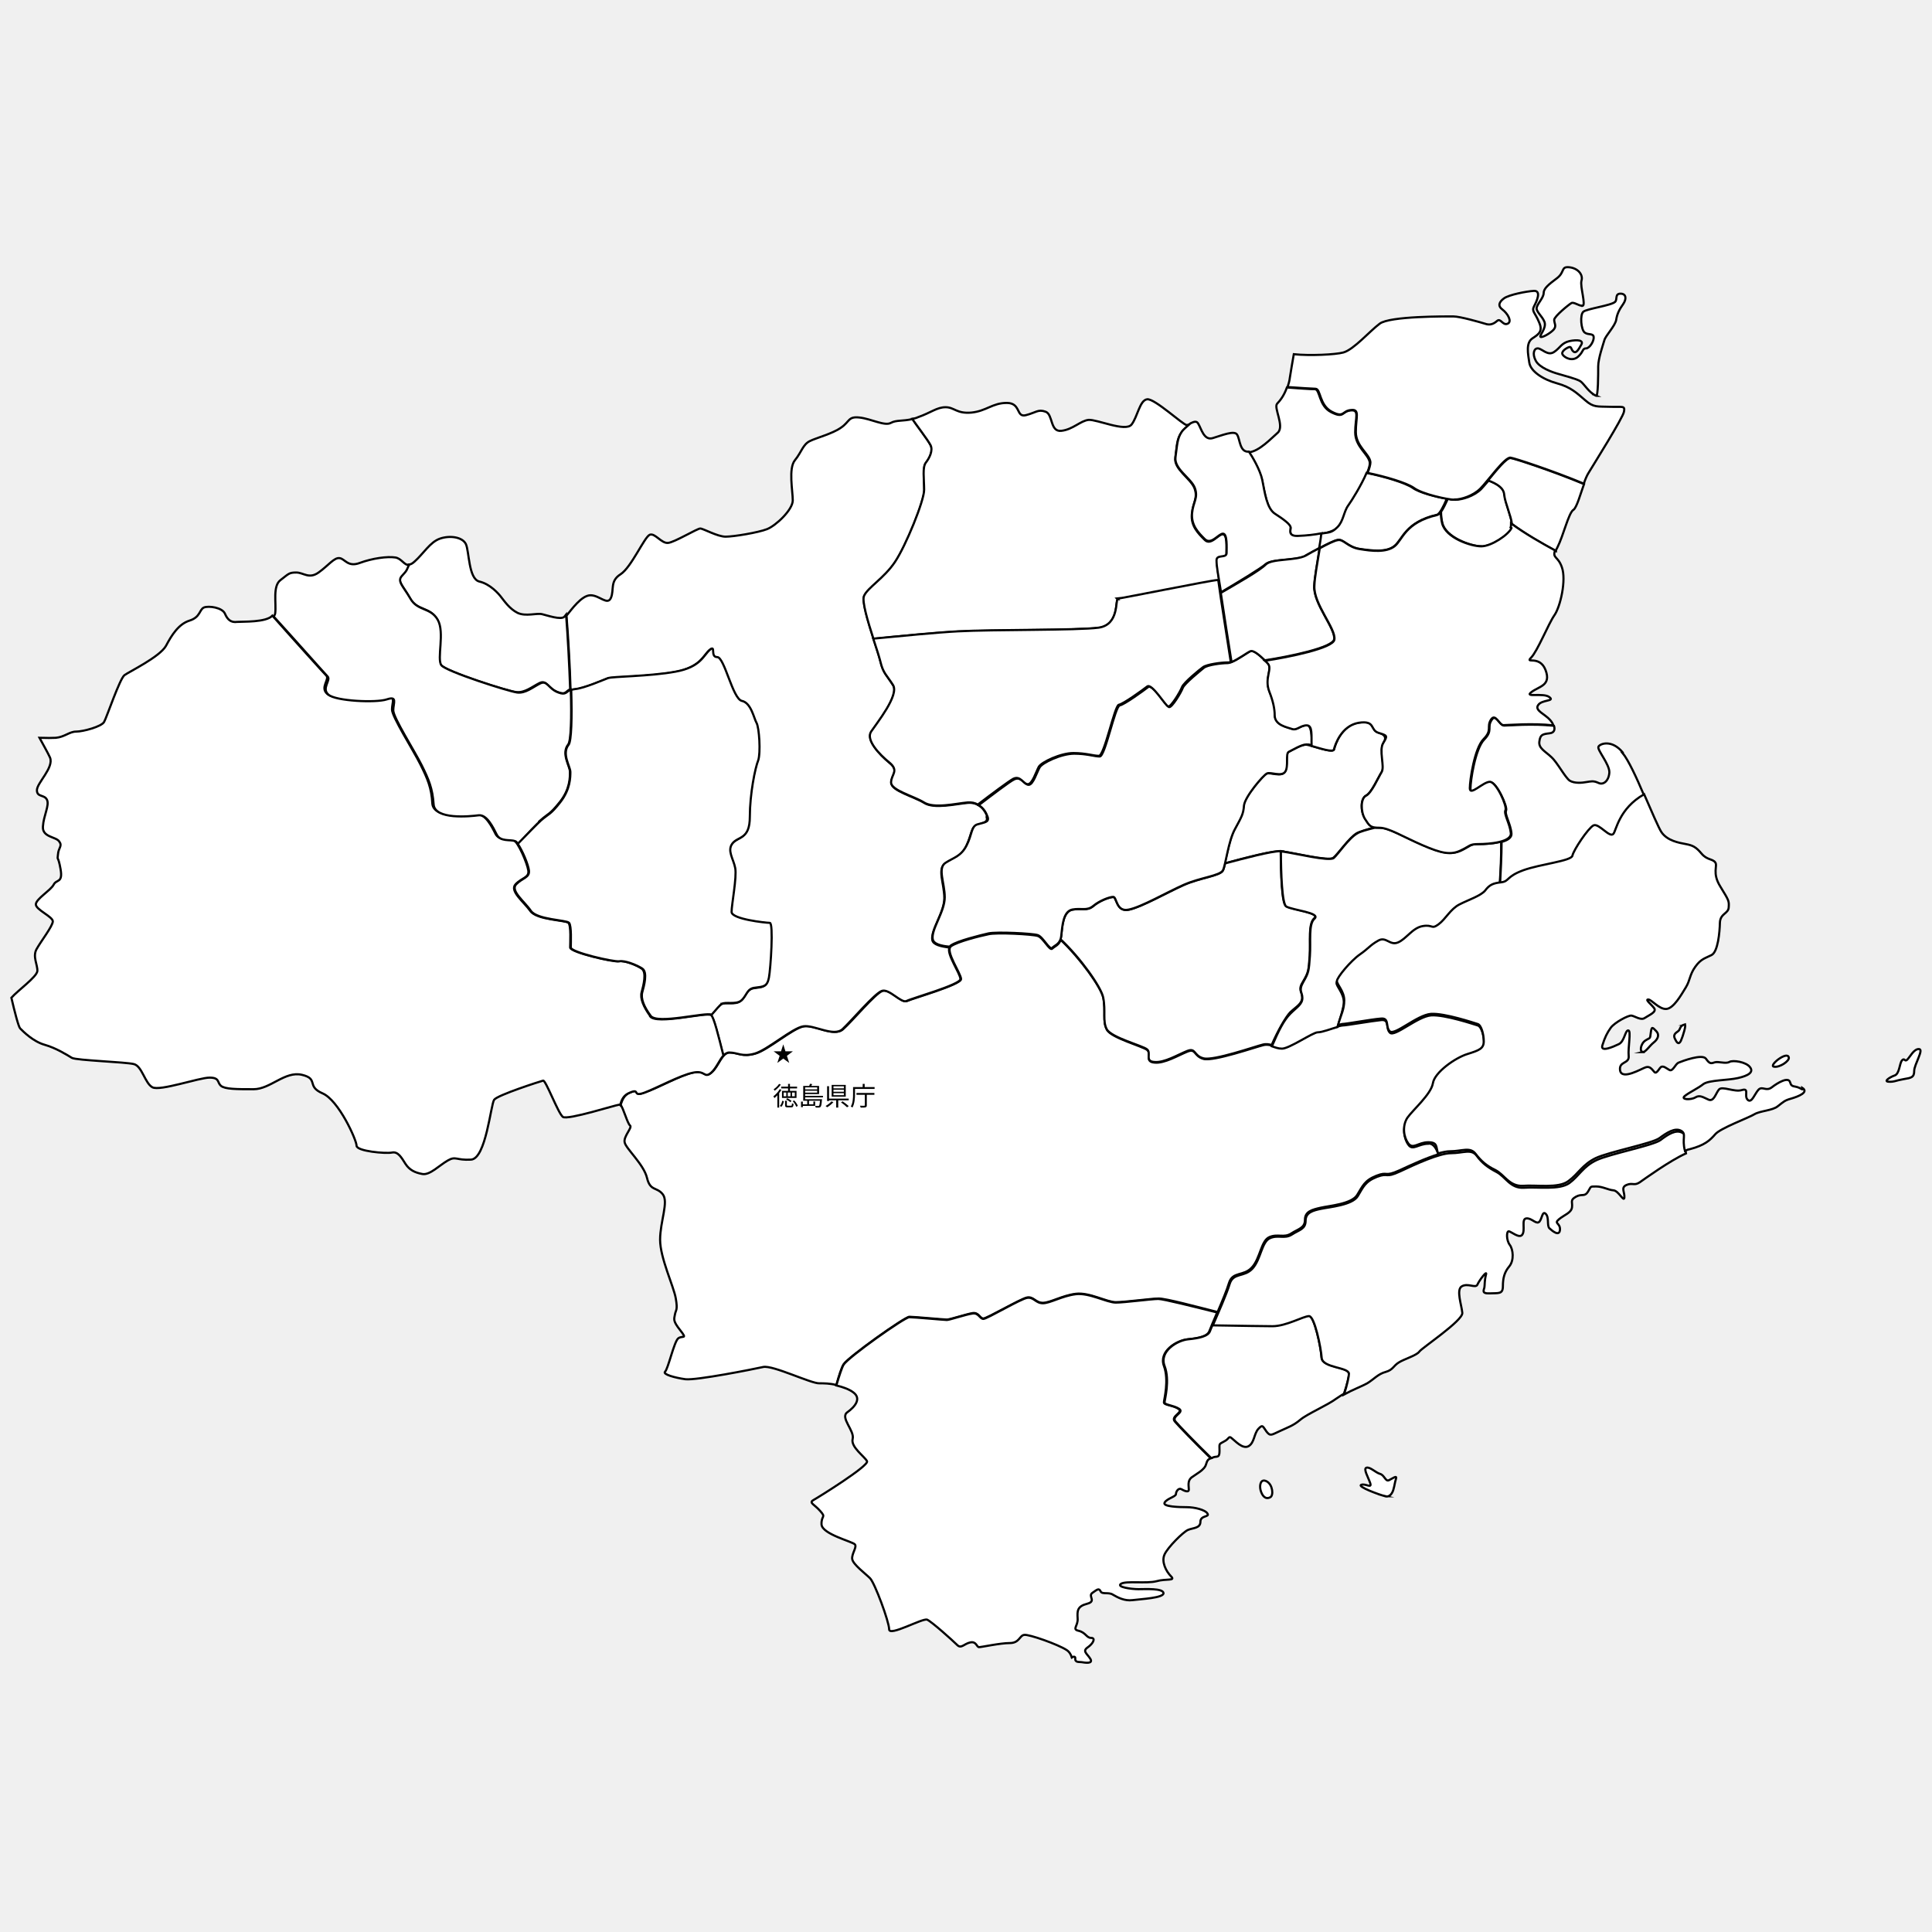
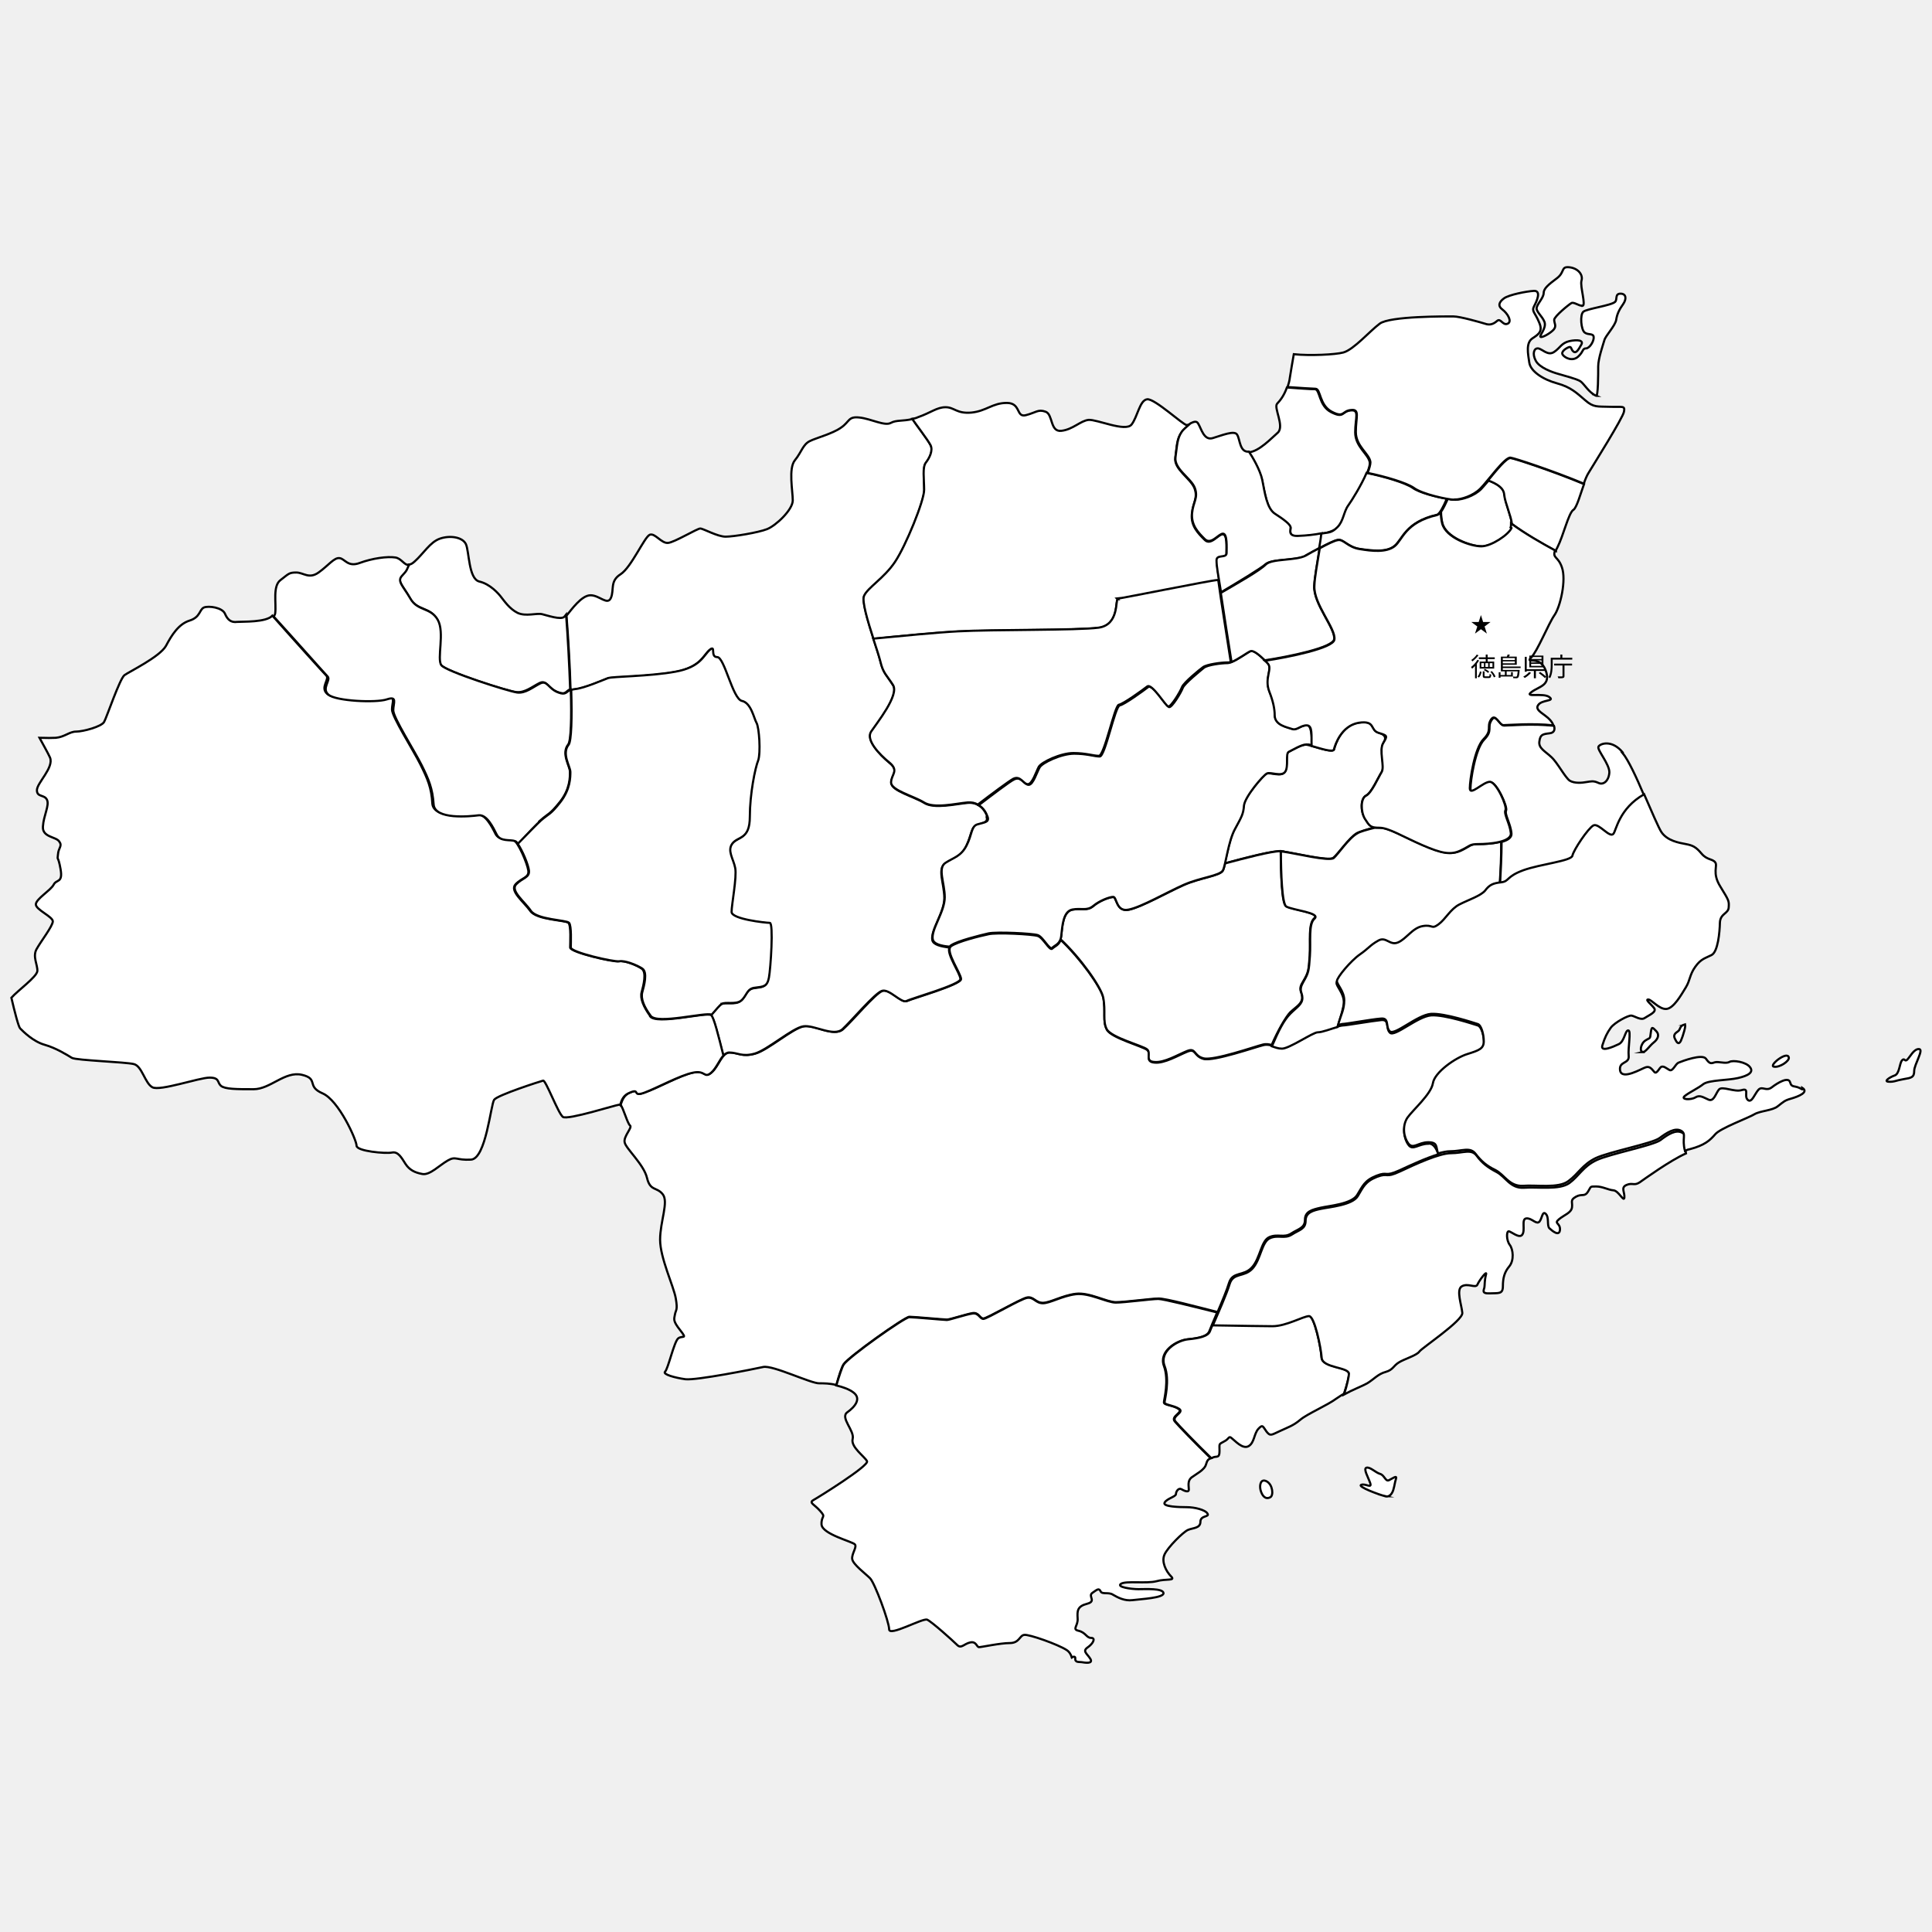
<svg xmlns="http://www.w3.org/2000/svg" style="transition:transform .15s ease-out;transform-origin:center center;transform:translate(0,0) scale(1)" viewBox="0 0 900 900">
  <path fill="#fff" stroke="#000" stroke-miterlimit="10" d="M597.3 396.6c5.9.8 21.7 4.7 23.8 3 2.2-1.7 7.3-9.3 11-11.5 1.3-.7 4.6-1.7 8.5-2.7-2.4-.4-3-1.5-4.7-4.1-2.2-3.4-2.2-9.3.5-10.7 2.5-1.2 5.6-8.5 7.3-11s-1.3-10.2.8-13.6c1.5-2.3.7-3.8-2.2-4.7-4.2-1.3-1.2-5.9-9.3-4.7-8.1 1.3-11 10.2-11.5 12.4s-11-2.1-13.2-2.1-6.4 2.5-8.1 3.4c-1.7.8 0 6.8-1.7 9.3s-6.8 0-8.5.8-10.2 10.7-10.7 14.9-1.3 5.6-4.2 11c-2.2 4.1-3.5 11.5-4.6 15.9 10.3-2.8 23.4-6.2 26.9-5.7Z" class="JP36321" />
  <path fill="#fff" stroke="#000" stroke-miterlimit="10" d="M665.4 532.8c-4.7 0-7.3 3.4-9.3.5-2.2-3-2.9-8.1-.4-11.9 2.5-3.9 11-11 11.9-16.1.8-5.1 10.7-11.9 16.1-13.6 5.6-1.7 7.6-2.5 7.6-5.9s-1.2-7.6-2.9-8.1-15.3-5.1-21.7-4.7c-6.4.5-17 10.2-19.2 8.1s0-6.4-4.2-5.9c-4.2.4-16.1 2.5-17.8 2.5s-9.3 2.9-11.5 2.9-13.2 7.6-16.6 7.6-5.6-2.2-9-1.3c-3.4.8-22.9 7.6-27.7 6.4-4.7-1.3-3.4-5.1-7.6-3.4s-10.7 5.6-15.3 5.1c-4.7-.4-1.3-4.2-3.4-5.9-2.2-1.7-16.6-5.6-18.7-9.3-2.2-3.9-.5-8.5-1.7-14.9-1-4.9-10.7-18.4-19.9-27.1-.8 2.5-2.8 3-3.9 4.1-1.2 1.3-4.2-5.1-6.8-5.9-2.5-.8-19.2-1.7-22.9-.8-3.9.8-14.4 3.4-17.5 5.6-2.9 2.2 4.7 12.7 4.7 15.3s-22.6 9-25.1 10.2-8.1-5.9-11.5-4.7-14.1 14.1-18.3 17.8c-4.2 3.9-13.2-2.2-18.3-1.3-5.1.8-16.6 11-22.6 12.7s-8.1-.5-11.9-.5-5.1 6.4-8.5 9.3-2.5-1.3-8.5 0c-5.9 1.2-16.6 7.3-22.6 9.3-5.9 2.2-1.7-2.2-6.8 0-2.8 1.1-3.6 3.2-4.5 5.8 1.3 1.5 3.2 8.7 4.4 9.6 1.2 1-3.2 5.1-2.5 7.9.6 2.9 8.9 10.2 10.4 16.5s4.5 4.1 7.3 7.6c2.9 3.5-1.2 12.7-1.2 21.2s6.3 21.6 7.3 27.3 0 5.3-.4 7.6c-.4 2.2-1 2.9 2.5 7.3 3.5 4.5 1 2.2-1 3.8-1.9 1.6-4.7 14.3-6.1 15.5-1.2 1.2 4.5 2.8 9.5 3.5 5.1.6 31.7-4.7 36.2-5.7s22.6 7.9 26.3 7.6c1.8 0 4.9 0 7.8.8 1.2-4.4 2.5-8.4 3.4-9.7 2.2-3.4 28.5-22.1 30.6-22.1s16.1 1.3 17.5 1.3 9-2.5 11.9-3c3-.5 3.4 2.5 5.1 2.5s17.5-9.3 20.4-9.8c3-.5 3.9 2.5 7.3 2.5s9-3.4 15.3-4.2c6.4-.8 14.4 3.9 18.7 3.9s16.6-1.7 20-1.7 17.5 3.8 27.4 6.3c2.1-4.9 4.4-10.4 5.3-13.5 1.7-5.6 6.8-3 10.7-7.3 3.9-4.2 4.2-12.4 8.1-14.1s6.8.5 10.2-1.7 6.4-2.5 6.4-6.4 3.4-4.7 7.3-5.6 14.4-1.7 17-5.9 3.4-6.8 9-9 3.4.8 10.7-2.5c5.2-2.4 12.5-5.8 18.2-7.5-1.1-2.8-2.3-5-4.6-5Z" class="JP36368" />
  <path fill="#fff" stroke="#000" stroke-miterlimit="10" d="M519.8 606.8c-4.2 0-12.4-4.7-18.7-3.9-6.4.8-11.9 4.2-15.3 4.2s-4.2-3-7.3-2.5c-3 .4-18.7 9.8-20.4 9.8s-2.2-3-5.1-2.5c-3 .4-10.7 3-11.9 3s-15.3-1.3-17.5-1.3-28.5 18.7-30.6 22.1c-.8 1.3-2.1 5.3-3.4 9.7 3 .7 6.1 1.8 8 3.3 3.8 2.9.6 6.7-2.9 9.2s3.5 8.6 2.5 12.4 5.7 8.3 6.7 10.4-22.8 16.9-25 18.1c-2.2 1.3.4 1.9 3.2 5.1 2.9 3.2.4 1.9.6 6.3.4 4.5 14.3 7.9 15.5 9.2 1.2 1.2-1.6 4.5-1.2 6.9.4 2.5 6.1 6.7 8.3 8.9s8.9 20.3 8.9 23.8 15.5-5.3 17.7-4.5c2.2 1 12 9.8 14 11.8 1.9 1.9 3.2-.6 6.1-1.2s2.9 2.2 4.1 2.2 9.8-1.9 14.3-1.9 4.5-3.5 6.7-3.8c2.2-.4 15.9 4.5 19.7 7 1.2.7 2.1 2.1 2.5 3.5.8-.5 1.7-.5 1.6.4-.2 2.1 1.8 1.6 3 1.8s5.6 1 4-1.6c-1.6-2.5-3.8-3.5-1.2-5.3s3.8-4.4 1.6-4.4-2.5-2.5-5.8-3.3c-3.3-.7-.2-2.3-.5-5.8-.2-3.5-.2-5.6 4.4-6.8s.2-3.5 2.5-5.1 3-2.3 3.8-.7c.7 1.6 3.8.2 5.8 1.6 2.1 1.2 5.3 3 9.1 2.5s14.7-1 14.4-3.3-8.4-1.8-11.7-1.8-10.4-1-8.1-2.5 11.9 0 16.5-1.2c4.6-1.3 9.1 0 6.8-2.3s-4.6-6.8-3-10.2c1.5-3.3 8.6-10.4 10.9-11.4s5.8-.7 5.8-3.8 4.4-2.1 3.3-3.8c-1-1.8-6.1-3-9.6-3s-11.4-.2-10.4-2.1 5.3-2.8 5.3-4 1.2-3 2.5-2.3c1.2.7 3.5 1.8 3.5.2s-.7-4 1.2-5.6c2.1-1.6 6.1-3.5 6.8-6.1.6-2.1 1.1-2.4 2.2-2.9-7.2-7-15.4-15.5-16.7-17.1-2.2-2.5 4.2-4.2 1.7-5.9s-6.8-1.7-6.8-3 2.5-10.2 0-17 5.9-11.9 11-12.4 9.3-1.3 10.2-3.9c.4-1.1 1.9-4.6 3.6-8.6-10-2.5-25.1-6.3-27.4-6.3-3.3 0-15.7 1.7-19.9 1.7Z" class="JP36388" />
  <path fill="#fff" stroke="#000" stroke-miterlimit="10" d="M593.9 239.6c3.9 2.5 7.3 5.1 7.3 6.4s-1.2 4.2 4.2 3.9c5.6-.4 14.9-1.2 17.8-4.2 3-3 3-7.3 5.1-10.2 2.1-3 10.2-16.1 9.8-20-.5-3.9-6.8-7.3-6.8-14.1s2.2-10.7-2.2-10.2c-4.2.5-2.9 3.9-9 .8-5.9-3-5.1-10.7-7.6-10.7s-7.3-.4-13-.8c-1.5 4.2-3.4 6.3-4.6 7.6-1.6 1.9 3.5 10.4.4 13.4-3.2 2.8-8.6 8.6-13.4 9.2h-.2c1.5 2.3 5.2 8.4 6.2 13.1 1.3 5.9 2.2 13.2 5.9 15.8Z" class="JP36404" />
  <path fill="#fff" stroke="#000" stroke-miterlimit="10" d="M606.6 464.7c0-3-2.2-3.4.5-7.6 2.5-4.2 2.5-5.1 3-11.9.4-6.8-.8-14.9 2.2-17.5 3-2.5-10.2-3.9-13.2-5.6-2.1-1.2-2.4-15.9-2.5-25.6-4.5 0-16.4 3.2-25.9 5.7-.4 1.5-.6 2.5-1 3.3-1.2 2.5-10.7 3.4-18.3 6.8s-19.5 10.2-25.5 11.5c-5.9 1.2-5.6-5.9-7.3-5.9s-6.4 1.7-9.3 4.2c-3 2.5-5.6.8-9.8 1.7-4.2.8-4.7 7.6-5.1 11.9-.1.7-.2 1.3-.4 1.8 9.2 8.6 18.9 22.2 19.9 27.1 1.3 6.4-.4 11 1.7 14.9 2.2 3.9 16.6 7.6 18.7 9.3 2.2 1.7-1.2 5.6 3.4 5.9 4.7.5 11-3.4 15.3-5.1 4.2-1.7 2.9 2.2 7.6 3.4 4.7 1.3 24.3-5.6 27.7-6.4 1.6-.4 2.9-.1 4.1.2 3-7 6.7-13.2 8.6-15.2 3-2.8 5.6-4 5.6-7Z" class="JP36302" />
  <path fill="#fff" stroke="#000" stroke-miterlimit="10" d="M699.5 392c-3.4 1-7.6 1.2-10.3 1.2-4.7 0-3.9.8-8.5 3-4.7 2.1-9 1.3-17.8-2.5-9-3.9-15.8-8.1-20-8.1s-1.6 0-2.1-.1c-4 1-7.3 1.9-8.5 2.7-3.9 2.1-9 9.8-11 11.5-2.2 1.7-17.8-2.2-23.8-3h-.8c0 9.7.5 24.4 2.5 25.6 3 1.7 16.1 2.9 13.2 5.6-3 2.5-1.7 10.7-2.2 17.5s-.5 7.6-3 11.9-.5 4.7-.5 7.6-2.5 4.2-5.6 7.3-5.5 8-8.6 15.2c1.5.5 2.9 1.1 4.7 1.1 3.4 0 14.4-7.6 16.6-7.6s6.4-1.7 9.3-2.5c1.5-4.9 2.9-9.3 2.9-11.5 0-4.2-3.4-7.3-3.4-9s6.4-9.3 10.7-12.4c4.2-2.9 4.7-4.2 8.5-6.4 3.9-2.2 5.6 2.5 9.3.8 3.9-1.7 6.8-6.8 11.5-7.6s3.9 1.7 7.3-.8 5.6-7.3 9.8-9.3c4.2-2.2 9.8-3.9 11.9-6.4 2.1-2.4 3.6-3.3 7-3.8.4-5.7.8-13.4.7-19.7z" class="JP36301" />
  <path fill="#fff" stroke="#000" stroke-miterlimit="10" d="M756 350.6c-5.2-6.4-10.9-4.1-11.4-2.7-.6 1.5 5.2 8.1 5.1 11.9-.2 3.8-2.7 6.1-5.1 4.9-2.4-1.1-3.4-.7-5.5-.4-2.1.4-5.6.7-7.8-.6-2.1-1.3-5.8-8.5-8.6-11-2.8-2.7-6.1-4.1-5.6-7.3.4-3.2 1.5-3.4 4.7-3.8 2.2-.2 2.7-1.7 2.1-3.5-9.6-1.1-21.7-.1-23.2-.1-2.2 0-3.9-5.9-5.9-2.5-2.2 3.4.8 4.7-3.4 9s-6.4 19.2-6.4 22.9 6.4-3 9.3-3 8.1 11.5 7.3 13.2 2.2 6.4 2.5 10.7c.2 1.9-1.9 3.2-4.6 3.9 0 6.2-.4 13.8-.7 19.5.2 0 .4 0 .6-.1 3.9-.5 2.2-2.5 10.2-5.6 8.1-3 22.6-4.2 22.9-6.8.4-2.5 7.3-12.7 9.8-14.1s7.6 5.9 9.3 3.9c1.3-1.7 2.7-12 14.3-18.4-3.5-8.3-7.4-16.7-10.1-19.9h.2Z" class="JP36203" />
  <path fill="#fff" stroke="#000" stroke-miterlimit="10" d="M459.9 380.4c-.8-2.5-3.4-6.8-9-6.4-5.6.5-15.8 3-20.4 0-4.7-2.9-15.3-5.6-15.3-9.3s3.9-5.6-.8-9.3c-4.7-3.9-11-10.7-8.5-14.4 2.5-3.9 13.2-17 10.2-21.7-2.9-4.7-4.6-5.6-5.9-11-1.3-5.6-9.3-26.8-7.6-30.6 1.7-3.9 9.3-8.1 14.4-15.8 5.1-7.6 13.6-28.5 13.6-33.6s-.8-10.7.8-12.7c1.7-2.1 3.4-5.5 2.2-8.1-1.2-2.5-7.2-10.2-8.5-12.3-4.7 1.1-7.6.4-10.1 1.8-2.9 1.6-9.2-1.9-14.6-2.5s-4.5 1.9-8.6 4.7c-4.1 2.9-11.4 4.7-14.6 6.3s-3.8 5.1-6.9 8.9-1 14.3-1 18.7-7.9 11.8-12 13.4-15.5 3.5-19.3 3.5-10.4-3.8-11.8-3.8-11.8 6.3-14.9 6.7c-3.2.4-6.1-4.7-8.6-3.8-2.5 1-8.6 15.2-13.6 18.4-5.1 3.2-2.9 7.3-4.5 11s-5.3-1.2-9.5-1.2-8.9 6.7-11.2 9.5c.8 10.2 1.6 23.4 1.9 34.8.5-.2 1.1-.4 1.8-.4 4.2-.4 13.2-4.2 15.3-5.1 2.2-.8 19.5-.8 31.4-3s13.2-7.6 16.1-10.2c3-2.5 0 3.4 3.4 3.4s7.3 19.5 11.5 20.4 5.6 8.1 6.8 10.2c1.3 2.2 2.2 14.1.8 17.5-1.3 3.4-3.9 15.8-3.9 26.3s-5.6 9-8.1 12.4.5 7.3 1.3 11.5-1.7 17-1.7 20.4 16.1 5.1 17.8 5.1.5 21.2-.4 25.5c-.8 4.2-2.5 4.2-6.4 4.7-3.9.4-3.9 3.9-6.4 5.9-2.5 2.2-7.6.4-9.3 1.7-.7.5-2.7 2.5-4.7 5.1h.1c1.3 1.1 3.4 9.7 5.7 18.8.8-.8 1.7-1.5 2.8-1.5 3.9 0 5.9 2.2 11.9.5 5.9-1.7 17.5-11.9 22.6-12.7s14.1 5.1 18.3 1.3c4.2-3.9 14.9-16.6 18.3-17.8s9 5.9 11.5 4.7c2.5-1.3 25.1-7.6 25.1-10.2s-6.6-11.7-5.1-14.7c-4-.5-7.6-1.3-8-3.5-.8-4.7 5.6-12.7 5.6-19.5s-3.4-13.6.4-16.1c3.9-2.5 7.3-3 9.8-8.1s2.2-9 5.1-9.8c2.7-1.2 5.2-1.2 4.4-3.8z" class="JP36207" />
  <g fill="#fff" stroke="#000" stroke-miterlimit="10" class="JP36208">
    <path d="M302.8 473.2c-3-4.2-4.7-8.1-3.9-11 .8-3 2.5-9.3 0-11s-8.1-3.9-10.7-3.4c-2.5.5-22.6-4.2-22.6-6.4s.5-10.2-.8-11.5-14.9-1.3-17.8-5.6c-3-4.2-9.8-9.3-6.8-12.4s6.4-3 5.9-6.4-4.7-13.2-6.8-14.1c-2.2-.8-6.8.4-8.5-3s-4.7-9.3-8.5-9c-3.8.5-20.4 2.2-20.9-5.1-.4-7.3-2.2-11.5-5.6-18.3s-13.2-22.1-13.2-25.5 2.2-6.8-3-5.1c-5.1 1.7-23.8.8-27.2-2.2s1.3-6.8-.4-8.5c-1.1-1.1-15.2-16.7-25.1-27.9-3 3.2-13.8 2.7-16.4 2.9-2.9.4-4.5-1-5.7-3.8-1.2-2.9-7.6-3.8-9.8-2.9-2.2 1-1.6 4.5-6.7 6.1s-8.3 6.7-11 11.8c-2.9 5.1-17.1 12-19.3 13.6s-8.3 19.7-9.5 21.8c-1.2 2.2-9.8 4.5-13 4.5s-5.3 2.5-9.5 2.9c-1.5.1-4.4.1-7.6 0 1.9 3.5 3.9 7 4.9 9.2 1.9 4.7-6.1 11.8-6.1 15.2s3.5 1.9 4.7 4.5-1.6 7.3-1.9 12.4c-.4 5.1 6.1 4.7 7.6 7 1.6 2.2-.4 2.8-.6 6.1-.4 3.2 0 0 1.2 6.7s-1.9 4.7-3.2 7.3-8.3 6.7-8.3 9.2 7.9 5.7 7.9 7.9-5.7 9.5-7.6 13 .6 7.3.4 10.2c-.4 2.8-9 8.9-12.1 12.4 1.5 6.4 3.3 13.5 4.1 14.3 1.6 1.6 6.1 6.1 11.4 7.6s10.4 4.7 12.7 6.1c2.2 1.2 25 1.9 28.9 2.9 3.8 1 5.1 8.9 8.6 10.8s21.8-4.5 26.6-4.5 3.5 2.2 5.3 3.8c1.9 1.6 7.3 1.6 15.2 1.6s14.6-8.6 22.6-6.7c7.9 1.9 1.9 5.3 9.5 8.6 7.6 3.2 15.9 21.8 15.9 24.4s13.6 3.8 16.5 3.2 4.5 2.5 6.3 5.3c1.9 2.9 4.5 4.1 7.9 4.7 3.5.6 7.9-4.1 11.8-6.3 3.8-2.2 3.8 0 10.8-.4s9.2-25.7 10.8-27.9 21.6-8.6 22.8-8.9c1.2-.4 7 15.2 9.2 16.9 2.2 1.6 25-5.7 26.3-5.7s.2 0 .4.2c.7-2.7 1.7-4.7 4.5-5.8 5.1-2.2.8 2.2 6.8 0 5.9-2.2 16.6-8.1 22.6-9.3 5.9-1.3 5.1 2.9 8.5 0 2.4-2.1 3.8-5.9 5.7-8-2.3-9.1-4.4-17.7-5.7-18.8-2.1-1.6-25.5 4.7-28.5.5zM190.9 278.7c3.4 5.9 9.3 3.9 12.7 9.8s-.5 18.3 1.7 21.2c2.1 3 31.4 12.4 35.3 12.7 3.9.4 7.3-2.5 10.7-4.2s3.9 2.5 8.5 4.2c3.9 1.5 3.6-.4 5.8-1.3-.4-11.4-1.1-24.6-1.9-34.8-.4.5-.6.7-.8 1-1.6 1.6-7.9-.6-10.4-1.2s-7.6 1.2-11.4-.6c-3.8-1.9-6.3-5.7-7.6-7.3-1.2-1.6-5.1-6.1-10.2-7.3s-4.7-14.3-6.3-17.5-7.3-4.1-12-2.5-7.6 6.9-12 10.8c-1.1 1-1.9 1.3-2.7 1.3-1 2.2-2.1 4-3.2 5-2.4 2.5.5 4.7 3.9 10.7z" class="JP36208" />
  </g>
  <path fill="#fff" stroke="#000" stroke-miterlimit="10" d="M251.8 382.1c3.9-3.4 4.2-2.5 9-8.5s4.7-11.5 4.7-14.1-4.2-8.5-.8-12.7c1.3-1.7 1.6-12.5 1.2-25.5-2.2.8-2.1 2.7-5.8 1.3-4.7-1.7-5.1-5.9-8.5-4.2s-6.8 4.7-10.7 4.2-33.1-9.8-35.3-12.7c-2.2-3 1.7-15.3-1.7-21.2s-9.3-3.9-12.7-9.8-6.4-8.1-3.9-10.7 2.2-2.9 3.2-5c-2.3.1-3.4-3-6.3-3.5-3.8-.6-10.8.4-16.5 2.5-5.7 2.2-7-1.9-9.5-2.2-2.5-.4-5.3 3.5-9.8 6.7s-7 0-10.4 0-3.5.6-7.3 3.5c-3.8 2.8-1.9 10.8-2.5 15.5-.1.6-.4 1.1-.7 1.5 10 11 24 26.8 25.1 27.9 1.7 1.7-3 5.6.4 8.5 3.4 3 22.1 3.9 27.2 2.2s3 1.7 3 5.1 9.8 18.7 13.2 25.5 5.1 11 5.6 18.3 17 5.6 20.9 5.1 6.8 5.6 8.5 9 6.4 2.2 8.5 3c.5.1 1 .7 1.6 1.6 4.1-5 8.6-9.6 10.6-11.3z" class="JP36489" />
  <path fill="#fff" stroke="#000" stroke-miterlimit="10" d="M336.1 467.7c1.7-1.2 6.8.5 9.3-1.7s2.5-5.6 6.4-5.9c3.9-.5 5.6-.5 6.4-4.7s2.2-25.5.4-25.5-17.8-1.7-17.8-5.1 2.5-16.1 1.7-20.4-3.9-8.1-1.3-11.5 8.1-1.7 8.1-12.4 2.5-22.9 3.9-26.3c1.2-3.4.5-15.3-.8-17.5-1.2-2.1-2.5-9.3-6.8-10.2s-8.1-20.4-11.5-20.4-.5-5.9-3.4-3.4c-3 2.5-4.2 8.1-16.1 10.2-11.9 2.2-29.4 2.2-31.4 3-2.2.8-11 4.7-15.3 5.1-.7.1-1.3.2-1.8.4.4 13 .1 23.8-1.2 25.5-3.4 4.2.8 10.2.8 12.7s0 8.1-4.7 14.1-5.1 5.1-9 8.5c-1.9 1.7-6.3 6.3-10.8 10.9 2.2 3.2 4.9 9.7 5.2 12.4.4 3.4-3 3.4-5.9 6.4-3 3 3.9 8.1 6.8 12.4 2.9 4.2 16.6 4.2 17.8 5.6s.8 9.3.8 11.5 20 6.8 22.6 6.4c2.5-.5 8.1 1.7 10.7 3.4s.8 8.1 0 11c-.8 3 .8 6.8 3.9 11 2.9 4.2 25.9-1.9 28.4-.5 2.1-2.5 4-4.6 4.7-5.1h-.1Z" class="JP36468" />
  <path fill="#fff" stroke="#000" stroke-miterlimit="10" d="M608.8 337.8c-2.9 0-4.7 2.5-6.8 1.7-2.2-.8-8.1-1.7-8.1-6.4s0-4.7-2.5-11c-2.5-6.4 1.7-10.7-.8-13.2s-6.4-6.4-8.1-5.6-8.1 5.6-10.7 5.6-9.3.8-11 2.2-9 7.3-9.8 9.3c-.8 2.2-5.1 9.3-6.4 9-1.3-.5-7.6-11-9.8-9.3s-11 8.1-13.2 8.5c-2.2.5-6.8 23.8-9.3 23.8s-5.9-1.3-11.9-1.3-14.9 4.2-16.1 6.4c-1.3 2.2-3 8.1-5.1 8.1s-3.4-4.2-6.8-2.5c-2.1 1-10.2 7.2-16.5 12 2.4 1.3 3.6 3.8 4.2 5.5.8 2.5-1.7 2.5-4.7 3.4-3 .8-2.5 4.7-5.1 9.8s-5.9 5.6-9.8 8.1-.4 9.3-.4 16.1-6.4 14.9-5.6 19.5c.4 2.3 4 3.2 8 3.5.1-.2.2-.5.5-.6 3-2.1 13.6-4.7 17.5-5.6 3.9-.8 20.4 0 22.9.8s5.6 7.3 6.8 5.9c1.3-1.3 3.9-1.7 4.2-5.9.5-4.2.8-11 5.1-11.9 4.2-.8 6.8.8 9.8-1.7s7.6-4.2 9.3-4.2 1.3 7.3 7.3 5.9c5.9-1.2 17.8-8.1 25.5-11.5 7.6-3.4 17-4.2 18.3-6.8s2.5-13.6 5.6-19.2c3-5.6 3.9-6.8 4.2-11 .5-4.2 9-14.1 10.7-14.9s6.8 1.7 8.5-.8 0-8.5 1.7-9.3 5.9-3.4 8.1-3.4 1.6.2 2.8.6c-.2-4.6-.5-9.5-2.3-9.5h-.2Z" class="JP36342" />
  <path fill="#fff" stroke="#000" stroke-miterlimit="10" d="M571.3 257.9c0-2.5.5-9-1.7-9s-5.6 5.6-8.5 2.5c-3-3-6.4-6.4-5.9-11.9.5-5.6 2.9-7.3 1.3-11.9-1.7-4.7-9.8-9-9-14.4.8-5.6.6-8.6 3-11.9.6-.8 2.2-2.3 4-3.8-.6.2-1.2.5-1.7.5-1.6 0-14.9-12.4-18.4-12s-4.5 8.3-7.3 11.8c-2.9 3.5-16.1-2.5-20-2.2-3.8.4-7.3 4.5-12.7 5.1-5.3.6-3.8-7.6-7.3-8.9s-4.5.4-9.2 1.6-2.2-5.7-8.9-5.7-9.5 3.8-16.5 4.5c-6.9.6-7.9-2.5-12-2.5s-6.7 2.5-13 4.7c-.8.4-1.8.6-2.5.7 1.3 2.2 7.2 9.7 8.5 12.3 1.2 2.5-.5 5.9-2.2 8.1s-.8 7.6-.8 12.7-8.5 26-13.6 33.6-12.7 11.9-14.4 15.8c-1.1 2.4 1.8 12 4.4 20 12.6-1.3 29.7-2.9 39.4-3.4 16.6-.8 55.7-.5 65.5-1.7s7.6-13.2 9-13.2 43.8-8.5 46.8-8.5h.4c-.7-5.1-1.2-8.6-1.2-9.3 0-3.2 4.6-1.1 4.6-3.6Z" class="JP36206" />
  <path fill="#fff" stroke="#000" stroke-miterlimit="10" d="M520.7 279.2c-1.2 0 .8 11.9-9 13.2s-48.9.8-65.5 1.7c-9.6.5-26.8 2.2-39.4 3.4 1.5 4.5 2.8 8.6 3.3 10.6 1.3 5.6 3 6.4 5.9 11 3 4.7-7.6 17.8-10.2 21.7s3.9 10.7 8.5 14.4c4.7 3.9.8 5.6.8 9.3s10.7 6.4 15.3 9.3c4.7 3 14.9.5 20.4 0 1.9-.1 3.4.2 4.7 1 6.4-4.9 14.6-11 16.5-12 3.4-1.7 4.7 2.5 6.8 2.5s3.9-5.9 5.1-8.1c1.3-2.2 10.2-6.4 16.1-6.4s9.3 1.3 11.9 1.3 7.3-23.4 9.3-23.8c2.2-.4 11-6.8 13.2-8.5s8.5 9 9.8 9.3c1.2.4 5.6-6.8 6.4-9 .8-2.1 8.1-8.1 9.8-9.3 1.7-1.3 8.5-2.2 11-2.2s1.2-.2 1.9-.5c-1.7-11.2-4.4-27.6-5.8-37.9h-.4c-2.9.1-45.4 8.7-46.7 8.7z" class="JP36205" />
  <path fill="#fff" stroke="#000" stroke-miterlimit="10" d="M608.4 258.7c1.8-1 4.1-2.3 6.4-3.5.4-2.2.7-4.5 1-6.8-3.5.7-7.5 1.1-10.4 1.2-5.6.5-4.2-2.5-4.2-3.9s-3.4-3.9-7.3-6.4c-3.8-2.5-4.7-9.8-5.9-15.8-1-4.7-4.7-10.9-6.2-13.1-4.4.4-4.1-5.8-5.5-7.9-1.2-2.2-7.3.4-11.4 1.6s-5.3-4.5-6.7-6.7c-.8-1.6-2.3-.8-3.6-.2-1.8 1.6-3.4 2.9-4 3.8-2.3 3.3-2.2 6.4-3 11.9-.8 5.6 7.3 9.8 9 14.4 1.7 4.7-.8 6.4-1.3 11.9-.4 5.6 3 9 5.9 11.9 3 3 6.4-2.5 8.5-2.5s1.7 6.4 1.7 9-4.7.5-4.7 3.4.8 7 2.1 14.9c7.6-4.5 18.9-11.3 20.9-13.2 3.2-2.5 14.2-1.3 18.9-3.9h-.2Z" class="JP36405" />
  <path fill="#fff" stroke="#000" stroke-miterlimit="10" d="M623.2 251.5c2.5-.5 4.7 3.4 10.2 4.2 5.6.8 12.4 1.7 16.1-1.3 3.9-3 5-11.2 19.9-14.6 1.3-.4 3-3.8 4.6-7.5-5-.8-12.9-2.8-16-5.1-3.4-2.3-13-5.2-21.4-6.9-2.3 5.5-6.9 12.9-8.5 15.1-2.2 3-2.2 7.3-5.1 10.2s-4.2 2.3-7.5 3c-.2 2.2-.6 4.5-1 6.8 3.6-1.9 7-3.6 8.6-3.9z" class="JP36403" />
  <path fill="#fff" stroke="#000" stroke-miterlimit="10" d="M621.5 297.9c.8-5.1-9.8-16.6-9.3-25.1.2-4 1.5-10.6 2.5-17.5-2.3 1.2-4.6 2.4-6.4 3.5-4.7 2.5-15.8 1.3-18.7 4.2s-13.2 8.7-20.9 13.2c1.5 10 3.5 22.9 5 32.2 3-1.2 7.3-4.4 8.7-5 1.5-.7 4.4 1.9 6.8 4.2 11.3-1.7 31.7-5.9 32.3-9.8Z" class="JP36341" />
  <path fill="#fff" stroke="#000" stroke-miterlimit="10" d="M689.9 254.6c4.7.1 12.9-5.3 14.2-8.3 1.3-2.9-2.8-11-3.2-15.8-.2-3-3.2-5.1-7.4-6.7-1.5 1.7-2.7 3.2-3.5 4-3.4 3.4-9 5-12 5s-1.9-.2-3.5-.5c-1.1 2.4-2.2 4.7-3.2 6.1 0 1.8.2 3.6.6 5.2 1.5 6.7 13.2 10.8 18 10.9Z" class="JP36402" />
  <path fill="#fff" stroke="#000" stroke-miterlimit="10" d="M733 237.5c1.6-1.3 3.2-7.3 4.9-12-14.9-6.2-32.4-11.9-34.1-12.1-1.9-.4-6.8 5.8-10.6 10.4 4.2 1.6 7.3 3.5 7.5 6.6.4 3.9 3.3 10.1 3.6 13.7 6.3 4.7 14.7 9.5 20.5 12.6 0-.5.4-1.1.7-1.7 2.9-5.8 5.1-15.7 7.4-17.5Z" class="JP36401" />
  <path fill="#fff" stroke="#000" stroke-miterlimit="10" d="M704.1 246c-1.3 3-9.3 8.5-14.1 8.5s-16.5-3.9-18.2-10.7c-.4-1.6-.6-3.5-.7-5.2-.5.7-1.1 1.2-1.6 1.3-15.1 3.5-16.1 11.7-19.9 14.6-3.9 3-10.7 2.2-16.1 1.3-5.6-.8-7.6-4.7-10.2-4.2-1.6.2-5 1.9-8.5 3.8-1.1 6.9-2.4 13.5-2.5 17.5-.5 8.5 10.2 20 9.3 25.1-.6 3.9-21 8.1-32.3 9.8.5.4.8.8 1.2 1.2 2.5 2.5-1.7 6.8.8 13.2 1.7 4.3 2.5 7.9 2.5 11 0 4.7 5.9 5.6 8.1 6.4s3.9-1.7 6.8-1.7 2.1 4.7 2.3 9.6c3.9 1.1 10.1 3.2 10.4 1.6.5-2.1 3.4-11 11.5-12.4 8.1-1.2 5.1 3.4 9.3 4.7s4.2 1.3 2.2 4.7c-2.2 3.4.8 11-.8 13.6s-4.7 9.8-7.3 11c-2.5 1.3-2.5 7.3-.5 10.7 2.2 3.4 2.5 4.2 6.8 4.2s11 4.2 20 8.1 13.2 4.7 17.8 2.5c4.7-2.2 3.9-3 8.5-3s15.3-.8 14.9-5.1-3.4-9-2.5-10.7-4.2-13.2-7.3-13.2-9.3 6.8-9.3 3 2.2-18.7 6.4-22.9 1.3-5.6 3.4-9 3.9 2.5 5.9 2.5 13.6-1 23.2.1c-.2-.8-.8-1.7-1.5-2.5-2.3-2.7-7.3-4.4-5.6-6.9 1.7-2.7 8.1-1.7 5.2-3.8-2.8-2.1-11.9.4-8.3-2.3 3.5-2.7 9.3-3 6.6-10.2s-9.7-2.8-6.8-5.8c3-3 8.1-15.8 10.9-19.8s5.6-16.4 3.5-22.3c-1.8-5.3-4.5-4.1-3.2-7.9-5.9-3.2-14.2-7.9-20.5-12.6 0 .7 0 1.5-.2 1.9z" class="JP36201" />
  <g fill="#fff" stroke="#000" stroke-miterlimit="10" class="JP36383">
    <path d="M628.3 639.6c-.5-3-12.4-2.5-12.7-7.3s-3.4-19.5-5.9-19.5-10.7 4.7-17 4.7-15.3-.2-27.8-.4c-.6 1.3-1 2.4-1.2 2.9-.8 2.5-5.1 3.4-10.2 3.9s-13.6 5.6-11 12.4 0 15.8 0 17 4.2 1.3 6.8 3-3.8 3.4-1.7 5.9c1.3 1.6 9.5 10.1 16.7 17.1.2 0 .5-.2.8-.4 1.8-.7 3 .5 3-3s-.5-3 2.1-4.4c2.5-1.2 2.1-2.8 3.5-1.6 1.6 1.2 5.1 5.3 7.9 3.8 2.8-1.6 2.5-5.8 4.6-8.1s2.1-1 3.8 1.3c1.8 2.3 2.3 1.5 6.1-.2 3.8-1.8 6.3-2.5 9.6-5.3s12.4-6.6 17-10c1.1-.7 2.2-1.5 3.4-2.2 1.5-4.5 2.5-8.5 2.3-9.7ZM591.7 697.5c-2.3 1.2-3.8-.8-4.5-3.4-.6-2.5.2-5.5 2.9-4 2.8 1.5 3.3 6.6 1.6 7.4ZM645.3 697c-2.9-.7-13.1-4.5-11.2-5.3s5.1 1.9 4.2-.8-3.4-6.8-1.7-7.2 4.2 2.3 6.3 2.9 2.5 3.8 4.2 2.9c1.7-.8 3.8-2.5 3.2-.6s-.6 2.9-1.1 4.6c-.4 1.8-1.7 4.2-4 3.5Z" class="JP36383" />
  </g>
  <path fill="#fff" stroke="#000" stroke-miterlimit="10" d="M783.7 527.7c-3-1.7-6.8.8-10.2 3.4-3.4 2.5-23.4 6.4-29.7 9.3-6.4 3-8.1 7.3-12.7 10.7-4.7 3.4-14.9 1.7-21.2 2.2-6.4.4-8.5-5.1-12.7-7.3s-6.8-4.2-9.3-7.6-6.4-1.2-11.9-1.2-16.6 5.1-23.8 8.5c-7.3 3.4-5.1.4-10.7 2.5-5.6 2.2-6.4 4.7-9 9-2.5 4.2-13.2 5.1-17 5.9-3.9.8-7.3 1.7-7.3 5.6s-3 4.2-6.4 6.4-6.4 0-10.2 1.7c-3.9 1.7-4.2 9.8-8.1 14.1s-9 1.7-10.7 7.3c-1.3 4.4-5.6 14.1-7.8 19.2 12.4.2 24.8.4 27.8.4 6.4 0 14.4-4.7 17-4.7s5.6 14.9 5.9 19.5c.5 4.7 12.4 4.2 12.7 7.3 0 1.1-.8 5.2-2.3 9.7 4-2.2 8.5-3.9 10.8-5.2 3-1.8 5.1-4.4 8.6-5.3 3.5-1 3.5-2.8 6.1-4.4 2.5-1.6 8.4-3.3 9.6-5.1 1.3-1.8 20.3-14.4 20-18s-3-10.9-.2-12.4c2.8-1.6 6.3 1 7.2-.7.7-1.8 4.9-7.4 4-4.6-.7 2.8-.5 4.6-.7 5.8s-1.6 3 2.5 2.8c4-.2 6.1.5 6.1-3.3s.7-6.6 3-9.3c2.3-2.8 1.8-7.9.2-10s-1.6-6.3-.5-6.3 4.9 3.5 6.3 1.6c1.6-2.1-.5-7.2 1.8-7.6s4.4 2.5 5.8 1.8c1.6-.7 1.6-5.6 3.3-4 1.8 1.6.5 5.6 1.8 6.8s4.6 4 4.9.7c.2-3.3-3-2.8-.5-4.9s5.8-3 6.1-5.6-1-3.3 1.8-4.9 4 .2 5.6-2.3.7-2.5 3.8-2.5 5.6 1.6 8.1 1.8 4.9 5.8 5.1 3.3-1.8-4.6 1-5.8 3.5.5 6.1-1.2c2.3-1.6 14.2-10.2 21.6-13.5-1.3-6.1 1-8.1-1.6-9.6Z" class="JP36387" />
  <g fill="#fff" stroke="#000" stroke-miterlimit="10" class="JP36204">
    <path d="M839.4 507.4c-3.4-2.1-4.7-.4-5.5-3.2-.7-2.8-5.8.2-8.5 2.3s-4.4-.7-6.2 1.1c-1.8 1.9-3.2 6.6-5.1 4.7-1.8-1.9 1-5.6-2.7-4.5-3.5 1.1-9.2-2.1-10.7-.2s-2.3 5.6-4.7 4.7c-2.4-1-4.1-2.4-6.2-1.1s-7.2 1.1-4.9-.7 6.1-3.5 8.6-5.5c2.7-1.9 11.3-1.7 16.1-2.8s7.5-2.7 5.6-5.1c-1.8-2.4-7.9-3.4-9.6-2.4s-5.2-.4-6.9.2-2.3.7-4-1.7-11 1.1-12.7 1.8-2.7 4.4-4.4 3.4-2.4-1.7-3.5-1.5-2.3 3.9-3.5 2.4c-1.3-1.5-2.1-2.7-4-2.1s-11 6.1-11.9 1.5c-.7-4.5 4.4-3 4-6.8s1.3-11.9-.2-11.9-1.7 5.1-4.4 6.4-8.9 4-7.6.4c1.1-3.5 2.1-5.6 3.9-8.1 1.8-2.4 8.1-5.8 9.6-5.6s4.4 2.4 6.2 1.1c1.9-1.3 5.6-2.7 4.4-4.5-1.3-1.8-4.4-4.1-2.8-4.1s5.1 4.7 8.5 4.4 6.9-6.6 9-10 1.7-5.8 4.4-9.6 4.7-4 7.6-5.5c3-1.5 3.8-10.7 3.9-15.1.2-4.4 4-4.1 4.1-7.2.2-3 0-3.2-3.9-9.6-4-6.4-1.1-9.6-2.4-11.3s-3.8-1-6.4-4.1-4.1-3.8-7.3-4.4-8.5-1.5-11.3-5.5c-1.3-1.9-4.6-9.7-8.1-17.7-11.7 6.6-13 16.9-14.3 18.4-1.7 2.2-6.8-5.1-9.3-3.9-2.5 1.3-9.3 11.5-9.8 14.1-.5 2.5-14.9 3.9-22.9 6.8-8.1 3-6.4 5.1-10.2 5.6-3.9.4-5.6 1.2-7.6 3.9-2.2 2.5-7.6 4.2-11.9 6.4s-6.4 6.8-9.8 9.3-2.5 0-7.3.8-7.6 5.9-11.5 7.6-5.6-3-9.3-.8c-3.9 2.2-4.2 3.4-8.5 6.4s-10.7 10.7-10.7 12.4 3.4 4.7 3.4 9-1.5 6.6-2.9 11.5c1-.2 1.7-.5 2.1-.5 1.7 0 13.6-2.2 17.8-2.5 4.2-.5 2.1 3.9 4.2 5.9 2.2 2.2 12.7-7.6 19.2-8.1 6.4-.4 20 4.2 21.7 4.7 1.7.4 2.9 4.7 2.9 8.1s-2.2 4.2-7.6 5.9c-5.6 1.7-15.3 8.5-16.1 13.6s-9.3 12.4-11.9 16.1c-2.5 3.9-1.7 9 .4 11.9 2.2 3 4.7-.5 9.3-.5s3.5 2.2 4.6 5.2c2.2-.6 4.1-1 5.6-1 5.6 0 9.3-2.2 11.9 1.2s5.1 5.6 9.3 7.6c4.2 2.2 6.4 7.6 12.7 7.3 6.4-.5 16.6 1.3 21.2-2.2 4.7-3.4 6.4-7.6 12.7-10.7 6.4-3 26.3-6.8 29.7-9.3s7.3-5.1 10.2-3.4c2.5 1.5.2 3.5 1.7 9.3.8-.4 1.7-.7 2.4-.8 6.8-1.8 9.3-4.1 11.7-6.9 2.3-2.8 15.4-7.6 18.2-9.3s8.5-1.7 11-3.8c2.7-2.1 3.2-2.7 6.1-3.5 3.4-1 8.6-3 5.2-5.1v.7ZM894 488.7c-2.4-.2-4.2 3.6-5.5 4.9s-1.2-1.1-2.5.4c-1.2 1.5-1.1 6.2-3.4 7s-5.3 2.8-2.8 2.9c2.5.2 3.4-.6 7-1.2s4.9-.8 4.9-3.8 4.6-10 2.3-10.2Z" class="JP36204" />
    <path d="M765.7 490c-2.2.4-1.5-3.8.8-5.3s2.1-.4 2.5-3.6.8-2.5 2.5-.8.8 3.8-1.1 5.3-3.6 4.2-4.9 4.5h.2ZM784.9 477.2c-2.7.7-1.9 2.3-3.2 3.2s-2.3 1.7-1.5 3.4 1.7 3.2 2.8 1.1c1-2.2 2.7-7.9 1.8-7.6h.1ZM833.3 492.7c-.5-3.5-9.7 3.8-6.9 4.2 2.7.5 7.2-2.7 6.9-4.2Z" class="JP36204" />
  </g>
  <g fill="#fff" stroke="#000" stroke-miterlimit="10" class="JP36202">
    <path d="M677.7 232.7c3 0 8.5-1.7 11.9-5.1s11.5-14.9 14.1-14.4c1.7.2 19.2 5.9 34.1 12.1.7-2.1 1.5-3.9 2.2-5 2.4-4 16-25.6 16.5-28.5.6-3-.7-2.1-6.6-2.3-5.8-.2-7.5.4-11.4-3-4-3.4-6.6-6.1-13.1-7.9-6.6-1.8-12.4-5.6-13-9.7s-1.7-9.2 1.5-11.3 4.9-3.4 3-7.6c-1.8-4.4-3.5-4.9-2.3-7.3 1.3-2.4 3.5-7.3 0-7.2-3.5.2-11.7 1.8-14 3.5s-3 3.5-.7 5.2 4.7 5.6 2.4 6.6-3.2-2.8-4.9-1.3-3.4 2.1-5.6 1.3c-2.3-.7-11.7-3.4-14.8-3.4s-29.7-.2-34.3 3.4c-4.7 3.5-12 12-16.9 13.4-3.6 1-15.8 1.6-23.1.8-.6 3.5-1.3 7.5-1.8 10.7-.2 1.8-.7 3.4-1.1 4.6 5.8.4 11.8.8 13 .8 2.5 0 1.7 7.6 7.6 10.7s4.7-.5 9-.8c4.2-.5 2.2 3.4 2.2 10.2s6.4 10.2 6.8 14.1c0 1.1-.5 2.9-1.3 5 8.4 1.7 18 4.6 21.4 6.9 3.9 3 16.1 5.6 19.2 5.6Z" class="JP36202" />
    <path d="M743.6 184.4c-3.5-1.5-5.7-5.7-7.4-6.8s-7.2-2.5-10.2-3.4c-2.9-.8-8.9-2.9-10.6-6.2-1.7-3.2-.8-5.9 1.1-5.7s4.5 3.6 7.4 1.7 3.4-4.2 7.2-5.1c3.8-.8 6.8-.4 5.5 1.7-1.2 2.1-2.3 4.2-3.6 3.2s-.8-2.5-2.1-2.1c-1.2.4-4 2.1-2.9 3.6s4.6 3.2 7.2.8c2.5-2.3 1.9-3.8 3.6-3.8s3.8-3.4 3.6-5.3-2.5-.8-4.2-2.1-2.3-8.3-.6-9.7 13.1-2.9 14.8-4.6c1.1-1.1-.2-3.8 2.5-3.8s2.9 2.5 1.2 4.9-2.8 4.5-3.2 7.2c-.4 2.8-4.9 7.4-5.5 9.5s-2.9 8.6-2.9 12.3c0 3.6 0 14.2-1 13.7zM737.1 142.4c-1.5.2-4-1.9-5.1-1.2-1.1.6-8 6.2-8 7.8s1.2 2.8-.2 4.5c-1.5 1.7-5.5 4-6.2 3.4-.6-.6 2.9-4 1.9-6.9-1.1-2.9-4.2-4.9-3.6-6.9s3.2-4.5 3.2-6.6 2.3-4 6.2-6.9c3.8-2.9 1.7-5.5 5.7-5.1s6.6 3.4 5.7 6.3c-.7 2.7 2.2 11.4.5 11.7h-.1Z" class="JP36202" />
  </g>
-   <text x="360" y="495" class="city-star tokushima-gov">★</text>
-   <text x="360" y="515" class="city-label tokushima-gov">徳島県庁</text>
+   <text x="685" y="295" class="city-star tokushima-gov">★</text>
+   <text x="685" y="315" class="city-label tokushima-gov">徳島県庁</text>
</svg>
